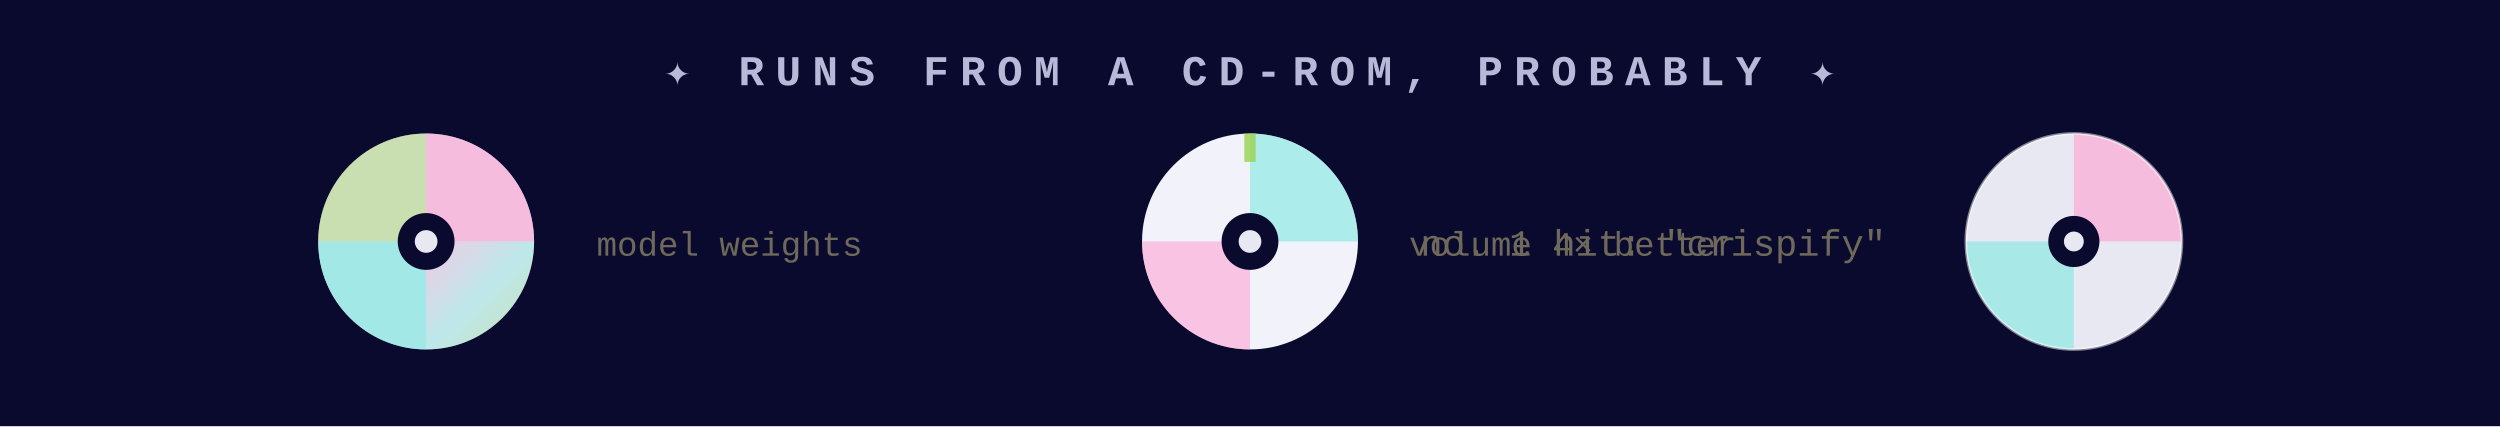
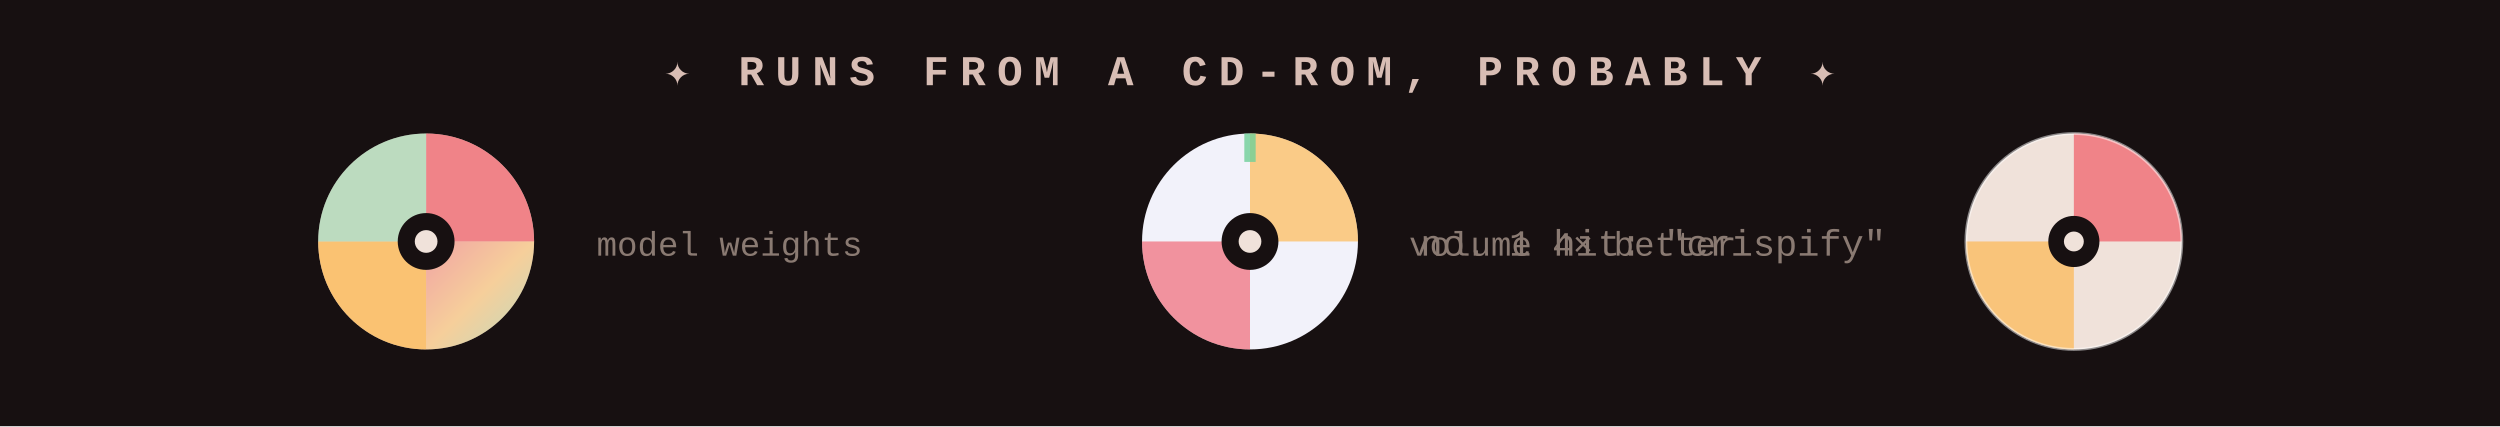
<svg xmlns="http://www.w3.org/2000/svg" width="880" height="150" viewBox="0 0 880 150" role="img" aria-label="spinning CD-ROM with holo reflections">
  <defs>
    <linearGradient id="cdsheen" x1="0" y1="0" x2="1" y2="1">
-       <stop offset="0" stop-color="#ff9ecf" stop-opacity=".8" />
-       <stop offset=".5" stop-color="#7de8e0" stop-opacity=".8" />
-       <stop offset="1" stop-color="#9ad34f" stop-opacity=".8" />
+       <stop offset="0" stop-color="#f04452" stop-opacity=".8" />
+       <stop offset=".5" stop-color="#ffb03a" stop-opacity=".8" />
+       <stop offset="1" stop-color="#6fcf97" stop-opacity=".8" />
    </linearGradient>
    <radialGradient id="cdrings" cx=".5" cy=".5" r=".5">
-       <stop offset="0" stop-color="#0a0a2e" />
-       <stop offset=".35" stop-color="#e8e8f2" />
+       <stop offset="0" stop-color="#171011" />
+       <stop offset=".35" stop-color="#f0e2da" />
      <stop offset="1" stop-color="#c9c9dd" />
    </radialGradient>
  </defs>
-   <rect width="880" height="150" fill="#0a0a2e" />
-   <text x="440" y="30" text-anchor="middle" font-family="'Courier New',monospace" font-weight="bold" font-size="15" letter-spacing="4" fill="#b8b8d8">✦ RUNS FROM A CD-ROM, PROBABLY ✦</text>
+   <rect width="880" height="150" fill="#171011" />
+   <text x="440" y="30" text-anchor="middle" font-family="'Courier New',monospace" font-weight="bold" font-size="15" letter-spacing="4" fill="#d8bdb4">✦ RUNS FROM A CD-ROM, PROBABLY ✦</text>
  <g transform="translate(150,85)">
    <g>
      <animateTransform attributeName="transform" type="rotate" from="0" to="360" dur="2.8s" repeatCount="indefinite" />
-       <circle r="38" fill="#e8e8f2" />
-       <path d="M0 -38 A38 38 0 0 1 38 0 L0 0 Z" fill="#ff9ecf" opacity=".6" />
-       <path d="M0 38 A38 38 0 0 1 -38 0 L0 0 Z" fill="#7de8e0" opacity=".65" />
-       <path d="M0 -38 A38 38 0 0 0 -38 0 L0 0 Z" fill="#9ad34f" opacity=".4" />
+       <circle r="38" fill="#f0e2da" />
+       <path d="M0 -38 A38 38 0 0 1 38 0 L0 0 Z" fill="#f04452" opacity=".6" />
+       <path d="M0 38 A38 38 0 0 1 -38 0 L0 0 Z" fill="#ffb03a" opacity=".65" />
+       <path d="M0 -38 A38 38 0 0 0 -38 0 L0 0 Z" fill="#6fcf97" opacity=".4" />
      <path d="M0 38 A38 38 0 0 0 38 0 L0 0 Z" fill="url(#cdsheen)" opacity=".5" />
-       <circle r="10" fill="#0a0a2e" />
-       <circle r="4" fill="#e8e8f2" />
+       <circle r="10" fill="#171011" />
+       <circle r="4" fill="#f0e2da" />
    </g>
  </g>
-   <text x="210" y="90" font-family="'Courier New',monospace" font-size="12" fill="#6f695b">model weights</text>
+   <text x="210" y="90" font-family="'Courier New',monospace" font-size="12" fill="#8a7a72">model weights</text>
  <g transform="translate(440,85)">
    <g>
      <animateTransform attributeName="transform" type="rotate" from="360" to="0" dur="7s" repeatCount="indefinite" />
      <circle r="38" fill="#f2f2fa" />
-       <path d="M0 -38 A38 38 0 0 1 38 0 L0 0 Z" fill="#7de8e0" opacity=".6" />
-       <path d="M0 38 A38 38 0 0 1 -38 0 L0 0 Z" fill="#ff9ecf" opacity=".55" />
-       <circle r="10" fill="#0a0a2e" />
-       <circle r="4" fill="#e8e8f2" />
-       <rect x="-2" y="-38" width="4" height="10" fill="#9ad34f" opacity=".8" />
+       <path d="M0 -38 A38 38 0 0 1 38 0 L0 0 Z" fill="#ffb03a" opacity=".6" />
+       <path d="M0 38 A38 38 0 0 1 -38 0 L0 0 Z" fill="#f04452" opacity=".55" />
+       <circle r="10" fill="#171011" />
+       <circle r="4" fill="#f0e2da" />
+       <rect x="-2" y="-38" width="4" height="10" fill="#6fcf97" opacity=".8" />
    </g>
  </g>
-   <text x="500" y="90" font-family="'Courier New',monospace" font-size="13" fill="#6f695b">no. 1 hit: "crispify"</text>
+   <text x="500" y="90" font-family="'Courier New',monospace" font-size="13" fill="#8a7a72">no. 1 hit: "crispify"</text>
  <g transform="translate(730,85)">
    <g>
      <animateTransform attributeName="transform" type="rotate" from="0" to="360" dur="4.5s" repeatCount="indefinite" />
-       <circle r="38" fill="#e8e8f2" />
-       <path d="M0 -38 A38 38 0 0 1 38 0 L0 0 Z" fill="#ff9ecf" opacity=".6" />
-       <path d="M0 38 A38 38 0 0 1 -38 0 L0 0 Z" fill="#7de8e0" opacity=".6" />
-       <circle r="9" fill="#0a0a2e" />
-       <circle r="3.5" fill="#e8e8f2" />
+       <circle r="38" fill="#f0e2da" />
+       <path d="M0 -38 A38 38 0 0 1 38 0 L0 0 Z" fill="#f04452" opacity=".6" />
+       <path d="M0 38 A38 38 0 0 1 -38 0 L0 0 Z" fill="#ffb03a" opacity=".6" />
+       <circle r="9" fill="#171011" />
+       <circle r="3.5" fill="#f0e2da" />
    </g>
    <circle r="38" fill="none" stroke="#ffffff" stroke-opacity=".5" stroke-width="1">
      <animate attributeName="r" values="38;34;38" dur="2s" repeatCount="indefinite" />
    </circle>
  </g>
-   <text x="496" y="90" font-family="'Courier New',monospace" font-size="12" fill="#6f695b">volume 4× better</text>
+   <text x="496" y="90" font-family="'Courier New',monospace" font-size="12" fill="#8a7a72">volume 4× better</text>
</svg>
